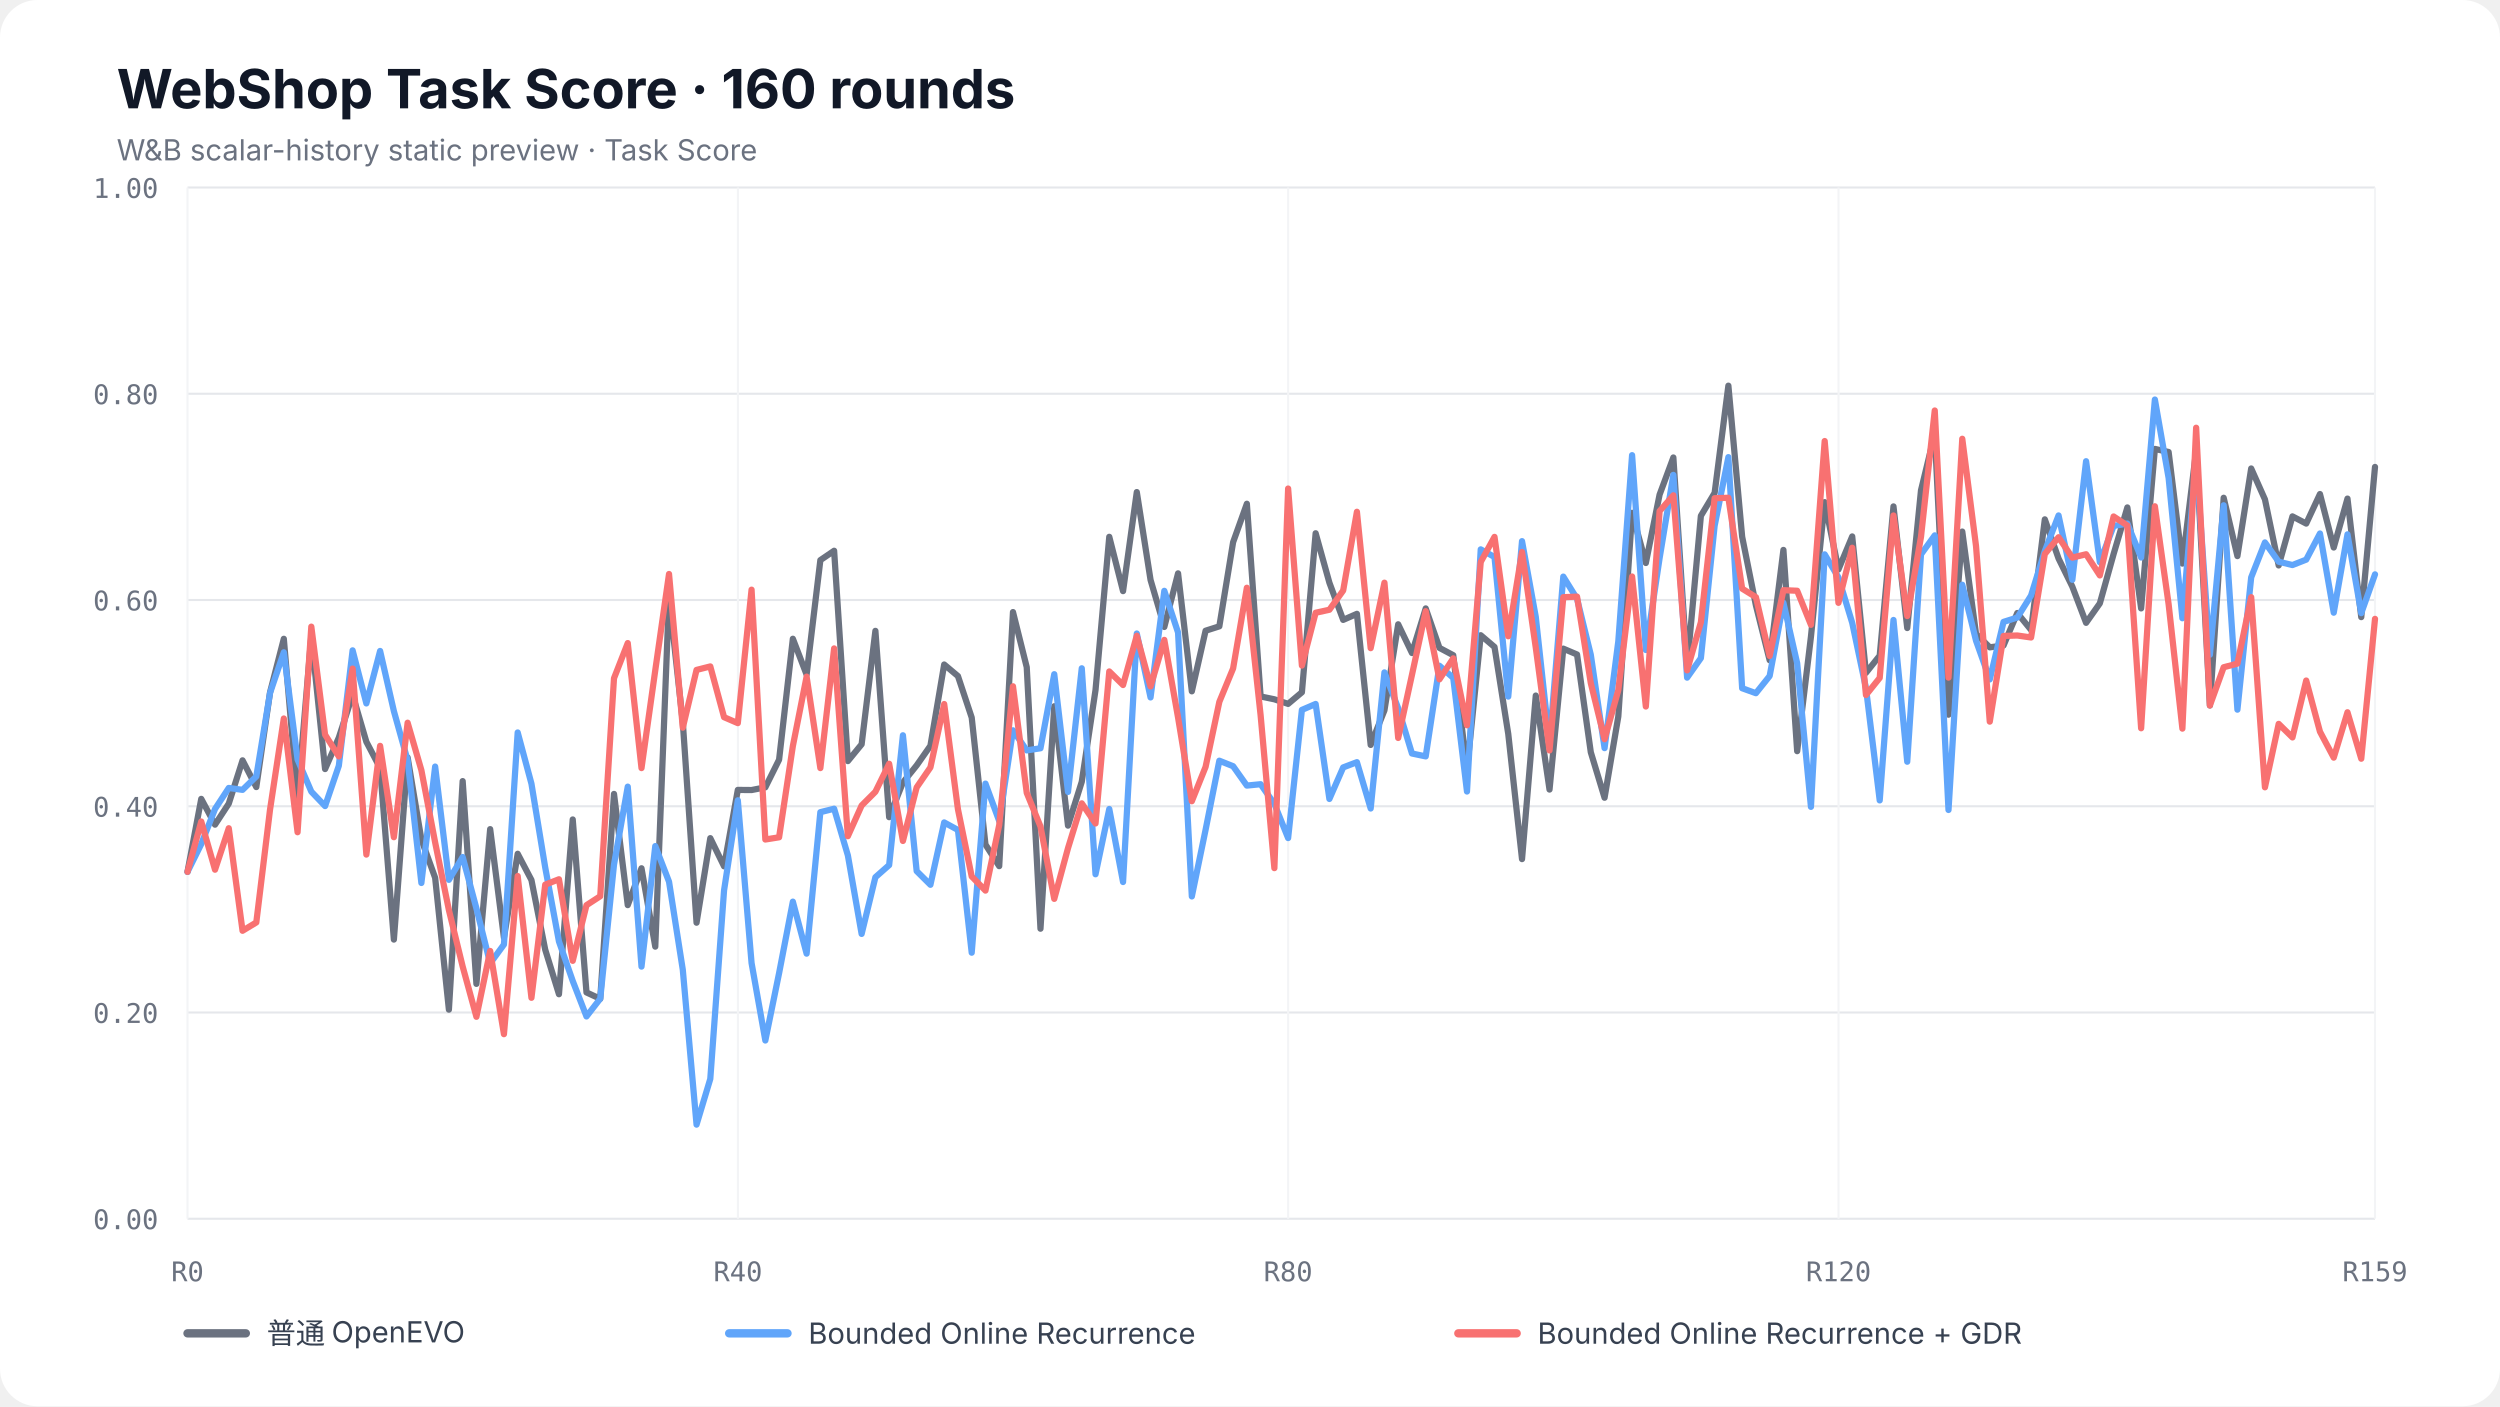
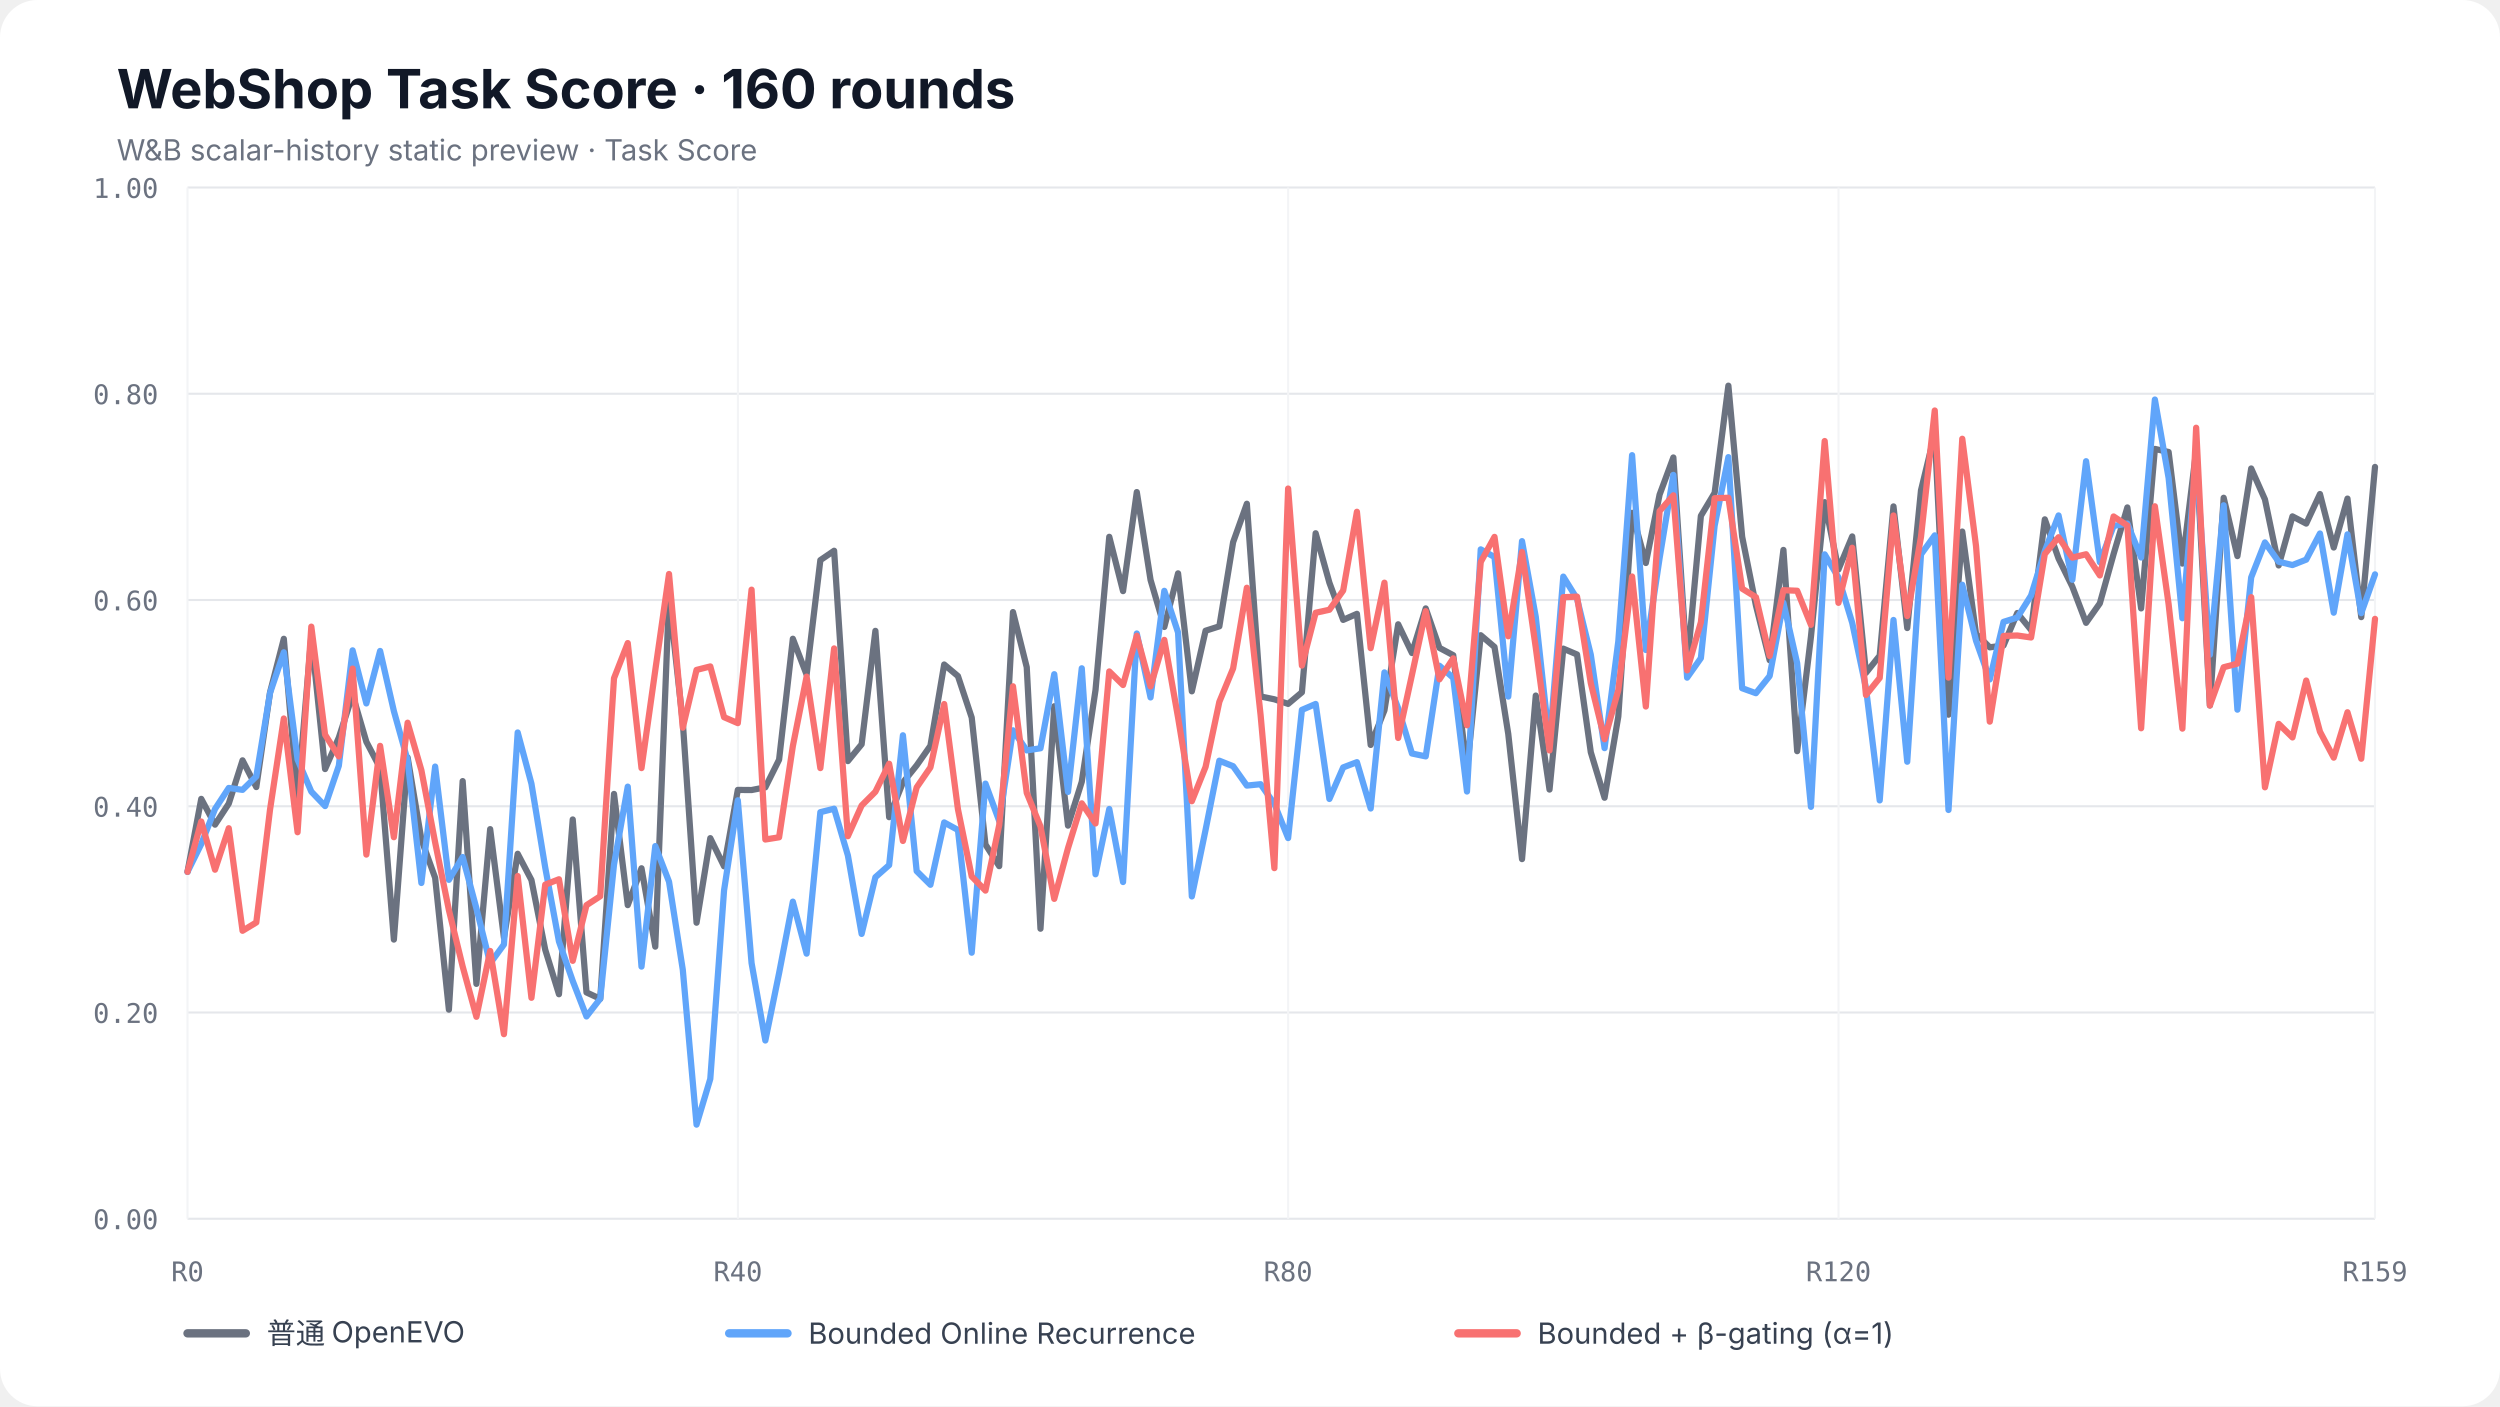
<svg xmlns="http://www.w3.org/2000/svg" width="1200" height="675" viewBox="0 0 1200 675" role="img" aria-label="WebShop Task Score · 160 rounds">
  <rect width="1200" height="675" rx="18" fill="#ffffff" />
  <text x="56" y="52" font-family="-apple-system,BlinkMacSystemFont,Segoe UI,sans-serif" font-size="26" font-weight="700" fill="#111827">WebShop Task Score · 160 rounds</text>
  <text x="56" y="77" font-family="-apple-system,BlinkMacSystemFont,Segoe UI,sans-serif" font-size="14" fill="#6B7280">W&amp;B scalar-history static preview · Task Score</text>
  <line x1="90" y1="585.0" x2="1140" y2="585.0" stroke="#E5E7EB" stroke-width="1" />
  <text x="76" y="590.0" text-anchor="end" font-family="ui-monospace,SFMono-Regular,monospace" font-size="13" fill="#6B7280">0.00</text>
  <line x1="90" y1="486.0" x2="1140" y2="486.0" stroke="#E5E7EB" stroke-width="1" />
  <text x="76" y="491.0" text-anchor="end" font-family="ui-monospace,SFMono-Regular,monospace" font-size="13" fill="#6B7280">0.20</text>
  <line x1="90" y1="387.0" x2="1140" y2="387.0" stroke="#E5E7EB" stroke-width="1" />
  <text x="76" y="392.0" text-anchor="end" font-family="ui-monospace,SFMono-Regular,monospace" font-size="13" fill="#6B7280">0.40</text>
  <line x1="90" y1="288.0" x2="1140" y2="288.0" stroke="#E5E7EB" stroke-width="1" />
  <text x="76" y="293.0" text-anchor="end" font-family="ui-monospace,SFMono-Regular,monospace" font-size="13" fill="#6B7280">0.60</text>
  <line x1="90" y1="189.0" x2="1140" y2="189.0" stroke="#E5E7EB" stroke-width="1" />
  <text x="76" y="194.0" text-anchor="end" font-family="ui-monospace,SFMono-Regular,monospace" font-size="13" fill="#6B7280">0.80</text>
  <line x1="90" y1="90.0" x2="1140" y2="90.0" stroke="#E5E7EB" stroke-width="1" />
  <text x="76" y="95.0" text-anchor="end" font-family="ui-monospace,SFMono-Regular,monospace" font-size="13" fill="#6B7280">1.00</text>
  <line x1="90.0" y1="90" x2="90.0" y2="585" stroke="#F3F4F6" stroke-width="1" />
  <text x="90.0" y="615" text-anchor="middle" font-family="ui-monospace,SFMono-Regular,monospace" font-size="13" fill="#6B7280">R0</text>
  <line x1="354.2" y1="90" x2="354.2" y2="585" stroke="#F3F4F6" stroke-width="1" />
  <text x="354.2" y="615" text-anchor="middle" font-family="ui-monospace,SFMono-Regular,monospace" font-size="13" fill="#6B7280">R40</text>
  <line x1="618.3" y1="90" x2="618.3" y2="585" stroke="#F3F4F6" stroke-width="1" />
  <text x="618.3" y="615" text-anchor="middle" font-family="ui-monospace,SFMono-Regular,monospace" font-size="13" fill="#6B7280">R80</text>
  <line x1="882.5" y1="90" x2="882.5" y2="585" stroke="#F3F4F6" stroke-width="1" />
  <text x="882.5" y="615" text-anchor="middle" font-family="ui-monospace,SFMono-Regular,monospace" font-size="13" fill="#6B7280">R120</text>
  <line x1="1140.0" y1="90" x2="1140.0" y2="585" stroke="#F3F4F6" stroke-width="1" />
  <text x="1140.0" y="615" text-anchor="middle" font-family="ui-monospace,SFMono-Regular,monospace" font-size="13" fill="#6B7280">R159</text>
  <polyline fill="none" stroke="#6B7280" stroke-width="3" stroke-linejoin="round" stroke-linecap="round" points="90.00,418.48 96.60,383.47 103.21,395.83 109.81,385.74 116.42,364.97 123.02,377.79 129.62,332.33 136.23,306.63 142.83,383.39 149.43,305.28 156.04,369.14 162.64,354.05 169.25,333.54 175.85,356.06 182.45,368.63 189.06,450.99 195.66,363.59 202.26,402.96 208.87,421.35 215.47,484.63 222.08,374.94 228.68,472.25 235.28,397.99 241.89,450.06 248.49,409.82 255.09,422.40 261.70,455.83 268.30,477.22 274.91,393.35 281.51,476.36 288.11,479.43 294.72,381.09 301.32,434.45 307.92,416.78 314.53,454.38 321.13,286.28 327.74,346.67 334.34,442.89 340.94,402.32 347.55,415.83 354.15,379.16 360.75,379.22 367.36,377.92 373.96,364.66 380.57,306.61 387.17,323.82 393.77,268.87 400.38,264.37 406.98,365.32 413.58,357.26 420.19,302.82 426.79,392.23 433.40,375.59 440.00,367.38 446.60,357.96 453.21,318.97 459.81,324.52 466.42,344.44 473.02,405.36 479.62,415.74 486.23,293.80 492.83,320.25 499.43,445.77 506.04,339.00 512.64,396.29 519.25,375.23 525.85,331.21 532.45,257.68 539.06,283.73 545.66,236.20 552.26,278.35 558.87,300.93 565.47,275.22 572.08,331.83 578.68,302.75 585.28,300.64 591.89,260.26 598.49,241.81 605.09,334.30 611.70,335.66 618.30,337.86 624.91,332.30 631.51,255.97 638.11,279.70 644.72,297.54 651.32,294.65 657.92,357.56 664.53,340.96 671.13,299.67 677.74,313.44 684.34,292.05 690.94,310.98 697.55,314.50 704.15,369.56 710.75,304.91 717.36,310.54 723.96,352.27 730.57,412.36 737.17,333.88 743.77,378.98 750.38,311.35 756.98,314.16 763.58,361.07 770.19,382.91 776.79,343.89 783.40,246.15 790.00,270.23 796.60,237.44 803.21,219.60 809.81,319.82 816.42,247.61 823.02,236.59 829.62,185.13 836.23,257.63 842.83,290.56 849.43,316.90 856.04,263.97 862.64,360.55 869.25,305.65 875.85,241.03 882.45,273.35 889.06,257.50 895.66,322.95 902.26,314.71 908.87,243.09 915.47,301.45 922.08,235.34 928.68,208.13 935.28,343.04 941.89,255.16 948.49,304.24 955.09,310.72 961.70,309.82 968.30,294.25 974.91,302.36 981.51,249.30 988.11,268.10 994.72,281.59 1001.32,298.95 1007.92,289.61 1014.53,265.94 1021.13,243.58 1027.74,292.03 1034.34,215.48 1040.94,216.96 1047.55,270.51 1054.15,216.35 1060.75,338.62 1067.36,238.94 1073.96,266.92 1080.57,224.88 1087.17,239.71 1093.77,271.40 1100.38,247.87 1106.98,251.31 1113.58,237.15 1120.19,262.80 1126.79,239.33 1133.40,296.21 1140.00,224.14" />
  <polyline fill="none" stroke="#60A5FA" stroke-width="3" stroke-linejoin="round" stroke-linecap="round" points="90.00,418.48 96.60,405.14 103.21,388.30 109.81,378.22 116.42,379.13 123.02,372.69 129.62,332.59 136.23,313.10 142.83,364.57 149.43,379.97 156.04,386.91 162.64,367.56 169.25,312.18 175.85,337.64 182.45,312.47 189.06,341.33 195.66,364.99 202.26,423.82 208.87,367.96 215.47,422.31 222.08,411.38 228.68,436.05 235.28,462.39 241.89,453.36 248.49,351.59 255.09,376.16 261.70,416.37 268.30,451.91 274.91,470.86 281.51,487.89 288.11,479.37 294.72,415.01 301.32,377.60 307.92,463.96 314.53,406.13 321.13,423.21 327.74,465.50 334.34,539.81 340.94,517.86 347.55,427.37 354.15,384.16 360.75,462.24 367.36,499.43 373.96,467.12 380.57,432.80 387.17,457.74 393.77,389.84 400.38,388.19 406.98,410.60 413.58,448.27 420.19,421.07 426.79,415.24 433.40,352.94 440.00,418.13 446.60,424.69 453.21,394.77 459.81,398.38 466.42,457.28 473.02,376.13 479.62,394.09 486.23,350.56 492.83,360.19 499.43,359.17 506.04,323.62 512.64,380.11 519.25,320.79 525.85,419.64 532.45,388.32 539.06,423.36 545.66,304.09 552.26,334.76 558.87,283.61 565.47,303.62 572.08,430.28 578.68,398.31 585.28,365.14 591.89,367.78 598.49,377.08 605.09,376.42 611.70,385.86 618.30,402.27 624.91,340.75 631.51,337.91 638.11,383.49 644.72,368.36 651.32,365.84 657.92,388.07 664.53,322.76 671.13,339.96 677.74,361.68 684.34,363.06 690.94,319.57 697.55,325.37 704.15,379.92 710.75,263.71 717.36,267.36 723.96,334.36 730.57,259.76 737.17,296.09 743.77,356.64 750.38,276.78 756.98,287.42 763.58,314.27 770.19,359.10 776.79,307.81 783.40,218.49 790.00,311.99 796.60,267.94 803.21,227.96 809.81,325.26 816.42,315.89 823.02,252.39 829.62,219.43 836.23,330.35 842.83,332.73 849.43,324.49 856.04,289.33 862.64,318.37 869.25,387.28 875.85,266.10 882.45,277.17 889.06,298.96 895.66,330.24 902.26,384.19 908.87,297.60 915.47,365.62 922.08,266.08 928.68,256.98 935.28,388.77 941.89,280.68 948.49,307.52 955.09,326.12 961.70,298.50 968.30,296.42 974.91,285.85 981.51,264.48 988.11,247.42 994.72,278.30 1001.32,221.39 1007.92,269.86 1014.53,252.45 1021.13,251.32 1027.74,267.60 1034.34,191.78 1040.94,229.46 1047.55,296.76 1054.15,220.61 1060.75,314.25 1067.36,242.54 1073.96,340.63 1080.57,277.14 1087.17,260.37 1093.77,269.63 1100.38,271.22 1106.98,268.62 1113.58,256.08 1120.19,294.08 1126.79,256.49 1133.40,294.32 1140.00,275.70" />
  <polyline fill="none" stroke="#F87171" stroke-width="3" stroke-linejoin="round" stroke-linecap="round" points="90.00,418.48 96.60,394.33 103.21,417.45 109.81,397.56 116.42,446.77 123.02,442.77 129.62,388.56 136.23,344.89 142.83,399.46 149.43,300.80 156.04,352.66 162.64,363.08 169.25,320.93 175.85,410.19 182.45,358.02 189.06,401.85 195.66,346.91 202.26,369.70 208.87,404.38 215.47,436.83 222.08,463.93 228.68,488.06 235.28,456.47 241.89,496.39 248.49,420.50 255.09,478.94 261.70,424.63 268.30,422.05 274.91,461.19 281.51,434.49 288.11,430.19 294.72,325.56 301.32,308.68 307.92,368.68 314.53,321.73 321.13,275.52 327.74,349.28 334.34,321.56 340.94,319.89 347.55,344.25 354.15,347.10 360.75,283.05 367.36,402.96 373.96,401.90 380.57,358.10 387.17,324.78 393.77,368.68 400.38,311.25 406.98,401.36 413.58,386.65 420.19,380.04 426.79,366.61 433.40,403.65 440.00,377.94 446.60,368.35 453.21,337.94 459.81,388.43 466.42,420.69 473.02,427.48 479.62,396.06 486.23,329.43 492.83,380.58 499.43,396.70 506.04,431.45 512.64,407.12 519.25,385.61 525.85,395.26 532.45,322.30 539.06,328.80 545.66,305.14 552.26,329.49 558.87,307.15 565.47,344.43 572.08,384.58 578.68,368.10 585.28,336.89 591.89,320.86 598.49,282.13 605.09,343.29 611.70,416.70 618.30,234.51 624.91,319.46 631.51,294.12 638.11,292.68 644.72,283.46 651.32,245.66 657.92,311.11 664.53,279.70 671.13,354.21 677.74,323.93 684.34,293.37 690.94,326.08 697.55,316.01 704.15,348.12 710.75,269.75 717.36,257.71 723.96,305.40 730.57,264.98 737.17,310.86 743.77,360.20 750.38,286.65 756.98,286.39 763.58,327.90 770.19,354.83 776.79,331.25 783.40,276.73 790.00,339.12 796.60,245.34 803.21,237.75 809.81,321.76 816.42,298.69 823.02,239.14 829.62,238.93 836.23,282.55 842.83,286.63 849.43,314.85 856.04,283.29 862.64,283.56 869.25,299.92 875.85,211.71 882.45,289.35 889.06,262.92 895.66,333.60 902.26,325.39 908.87,247.44 915.47,295.70 922.08,257.68 928.68,197.05 935.28,325.25 941.89,210.62 948.49,262.10 955.09,346.38 961.70,305.26 968.30,305.04 974.91,305.99 981.51,265.92 988.11,257.88 994.72,267.65 1001.32,266.04 1007.92,276.20 1014.53,247.91 1021.13,252.26 1027.74,349.56 1034.34,243.02 1040.94,290.07 1047.55,349.73 1054.15,205.32 1060.75,338.62 1067.36,320.28 1073.96,318.53 1080.57,286.65 1087.17,377.90 1093.77,347.46 1100.38,353.96 1106.98,326.66 1113.58,351.19 1120.19,363.66 1126.79,341.89 1133.40,364.18 1140.00,297.06" />
  <line x1="90" y1="640" x2="118" y2="640" stroke="#6B7280" stroke-width="4" stroke-linecap="round" />
  <text x="128" y="645" font-family="-apple-system,BlinkMacSystemFont,Segoe UI,sans-serif" font-size="14" fill="#374151">普通 OpenEVO</text>
  <line x1="350" y1="640" x2="378" y2="640" stroke="#60A5FA" stroke-width="4" stroke-linecap="round" />
  <text x="388" y="645" font-family="-apple-system,BlinkMacSystemFont,Segoe UI,sans-serif" font-size="14" fill="#374151">Bounded Online Recurrence</text>
  <line x1="700" y1="640" x2="728" y2="640" stroke="#F87171" stroke-width="4" stroke-linecap="round" />
-   <text x="738" y="645" font-family="-apple-system,BlinkMacSystemFont,Segoe UI,sans-serif" font-size="14" fill="#374151">Bounded Online Recurrence + GDR</text>
+   <text x="738" y="645" font-family="-apple-system,BlinkMacSystemFont,Segoe UI,sans-serif" font-size="14" fill="#374151">Bounded + β-gating (α=1)</text>
</svg>
